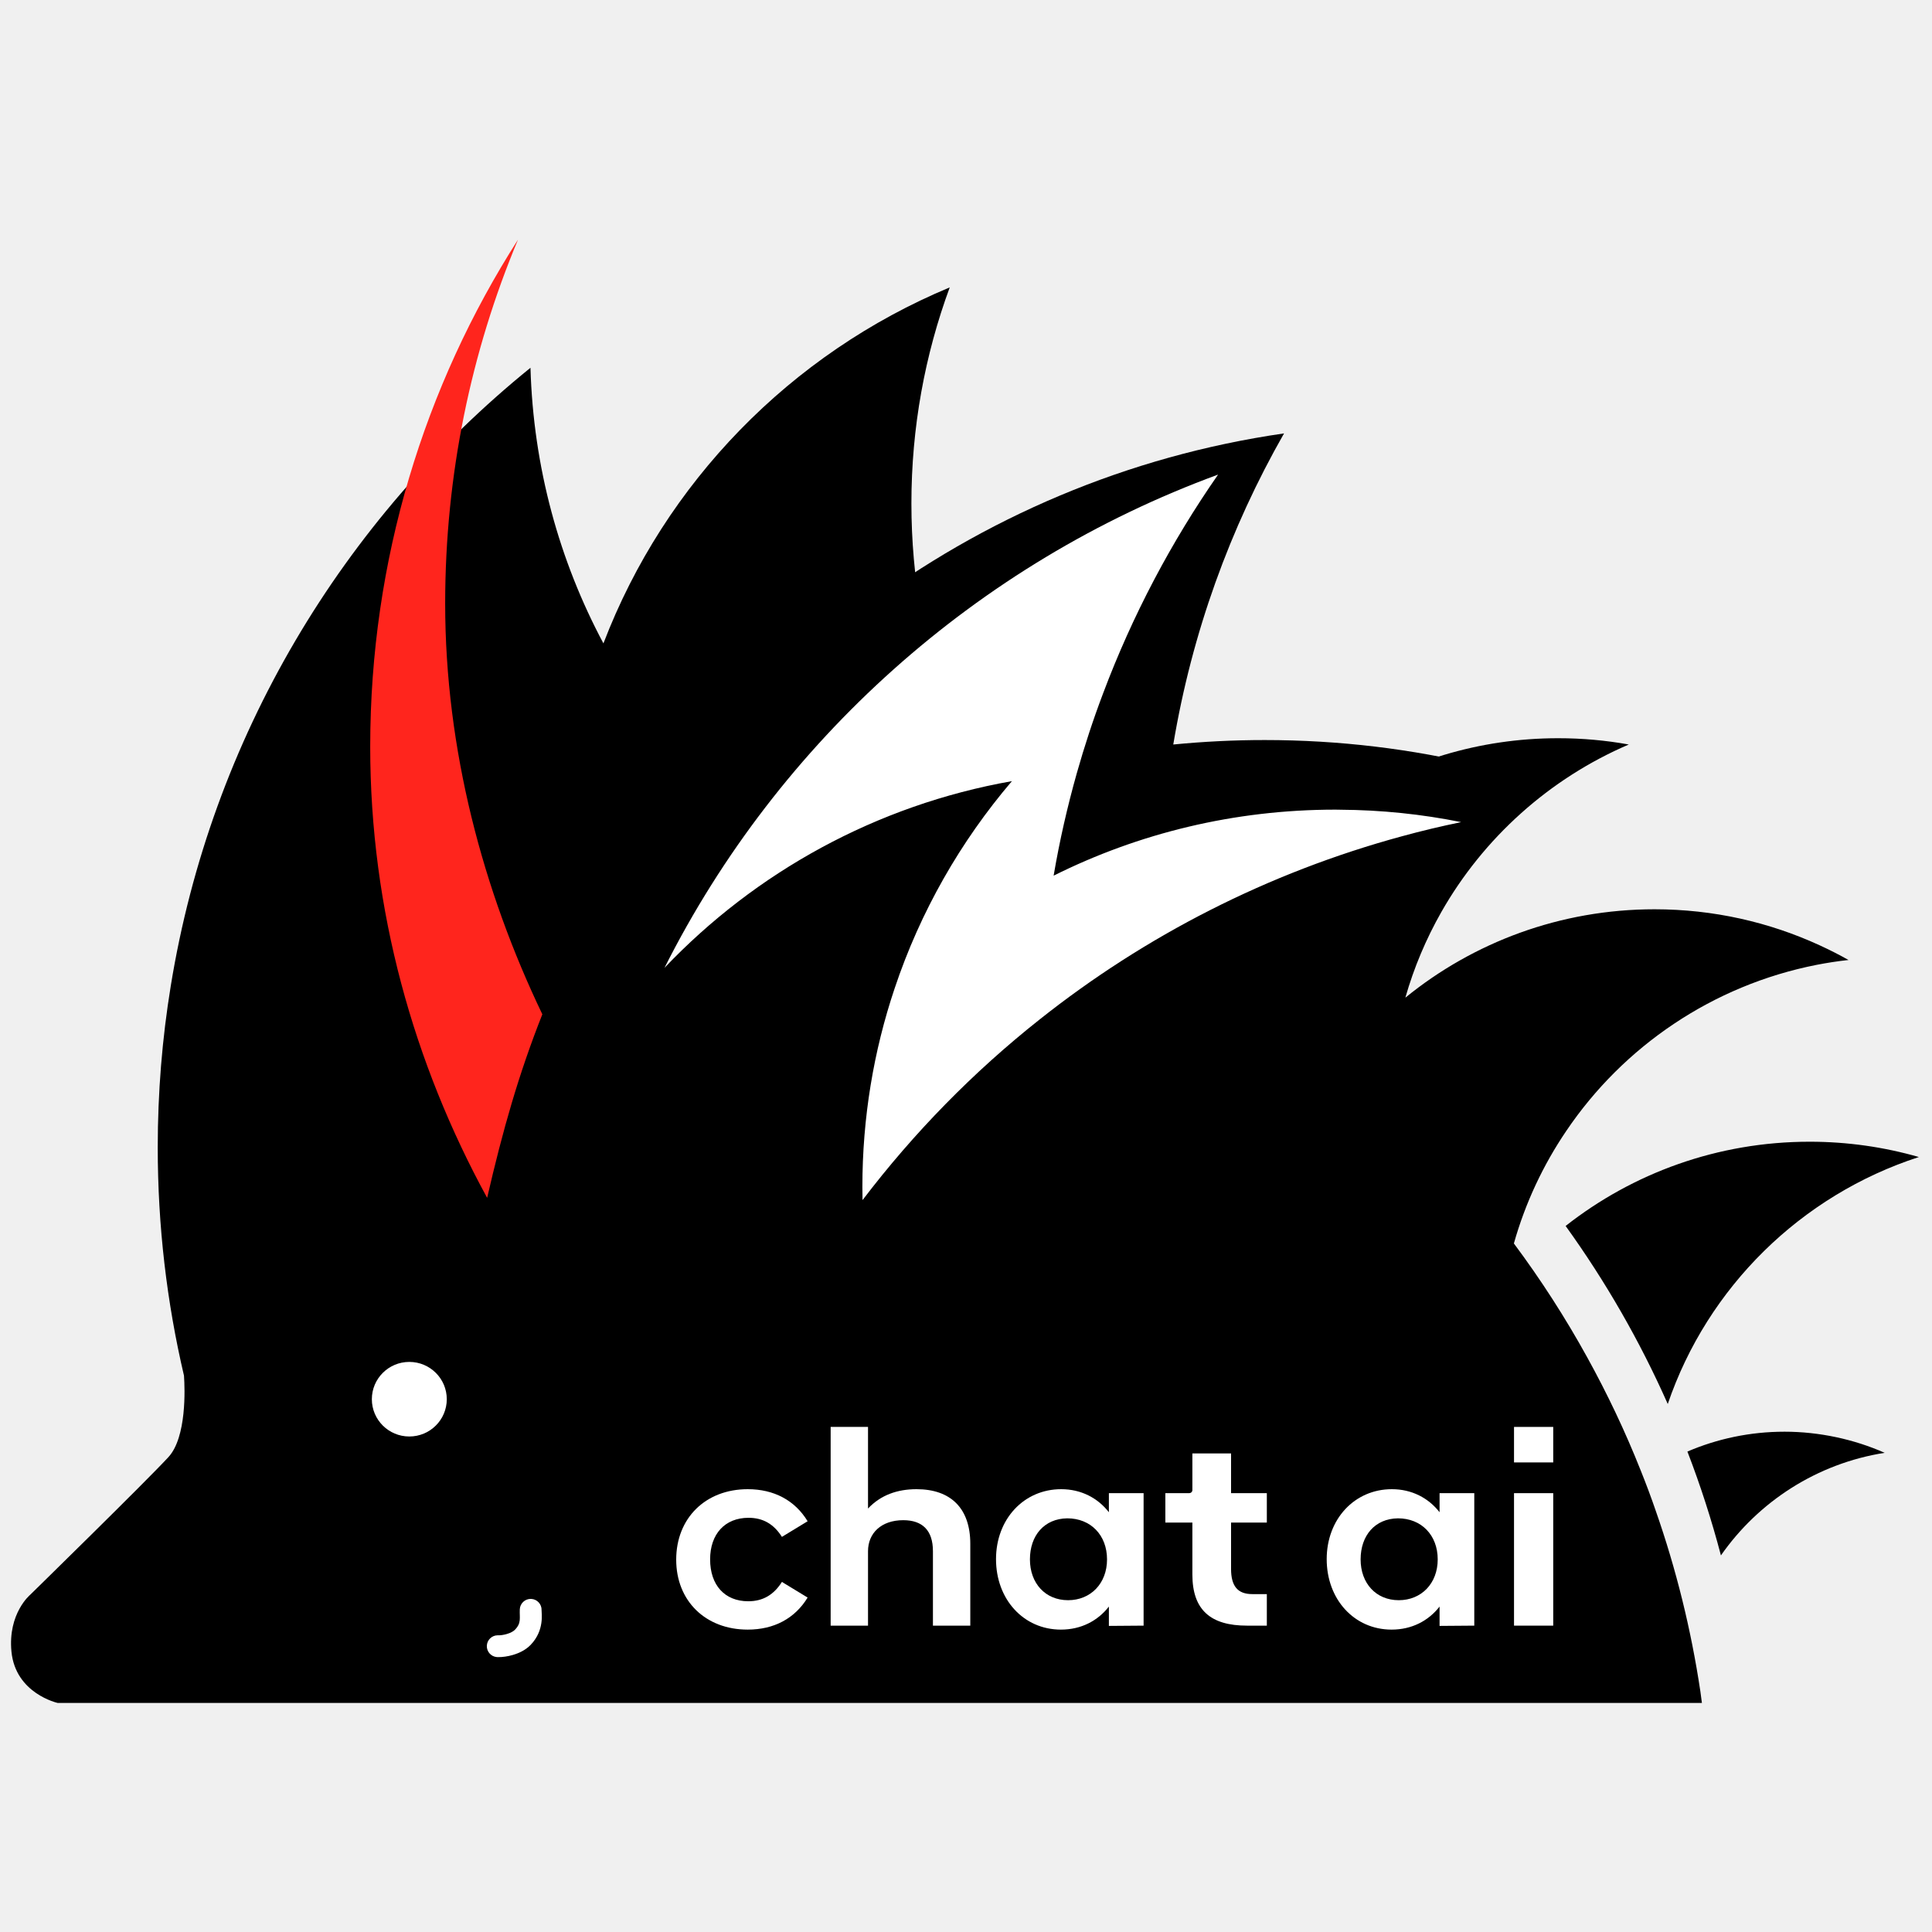
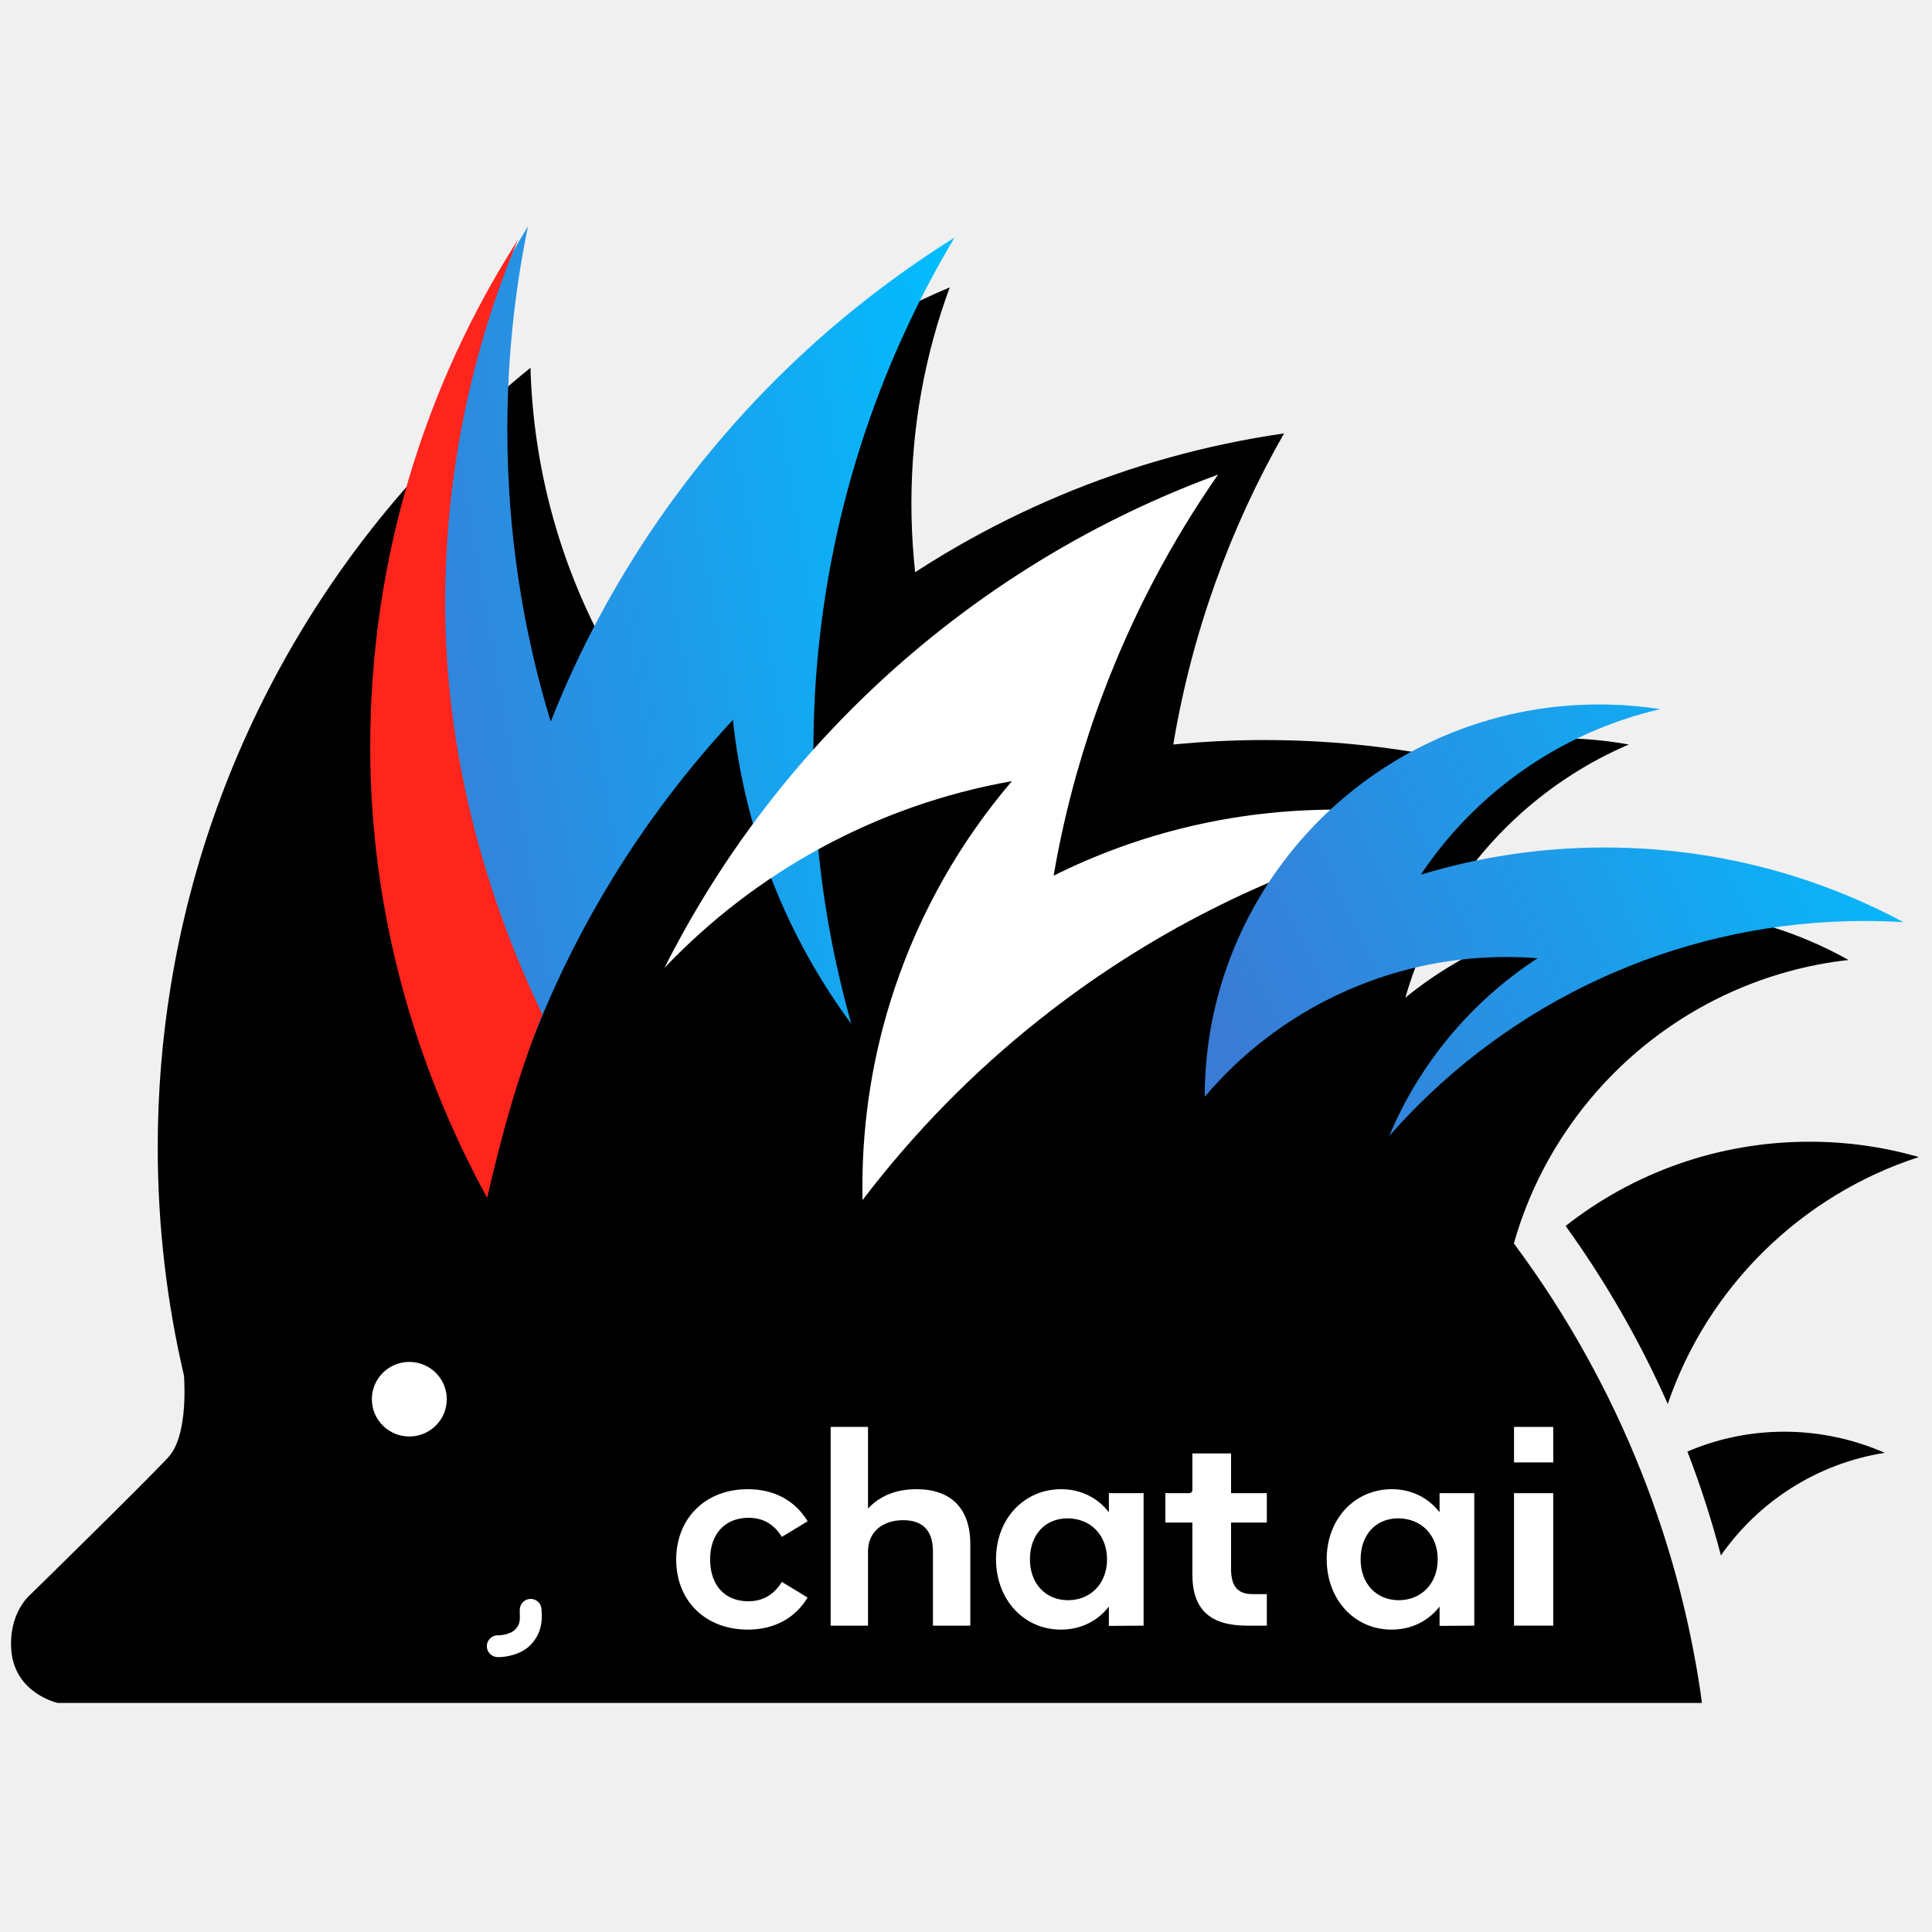
- <svg xmlns="http://www.w3.org/2000/svg" version="1.1" width="700" height="700">
-   <svg viewBox="218 218 700 700">
-     <path d="M754.705 495.448C714.883 522.44 681.053 557.82 655.741 599.091C651.088 596.57 646.383 594.128 641.599 591.819C597.624 570.533 548.365 558.616 496.347 558.616C486.411 558.616 476.58 559.041 466.855 559.916C453.37 561.084 440.096 563.075 427.111 565.835C474.53 464.925 569.762 391.406 683.235 375.03C663.679 409.295 649.853 447.302 643.097 487.751C654.006 486.689 665.046 486.132 676.217 486.132C703.238 486.132 729.523 489.343 754.705 495.448Z" fill="black" />
-     <path d="M785.481 627.769C777.108 640.113 770.65 653.851 766.507 668.527C776.28 681.639 785.167 695.434 793.082 709.797C800.369 722.994 806.884 736.703 812.485 750.839C814.428 755.674 816.257 760.567 817.943 765.487C825.286 786.478 830.716 808.35 834.088 830.904L834.116 831.104C834.316 832.412 834.459 833.72 834.631 835H238.862C238.862 835 223.602 831.616 222.145 816.37C220.83 802.576 228.889 795.863 228.889 795.863C228.889 795.863 271.38 754.281 279.039 745.919C285.668 738.694 284.982 721.089 284.668 716.538C284.668 716.509 284.639 716.481 284.668 716.452C278.439 689.887 275.152 662.184 275.152 633.742C275.152 613.833 276.753 594.293 279.867 575.236C294.469 485.273 342.19 406.317 410.2 351.253C411.229 387.261 420.658 421.193 436.632 451.114C458.921 392.864 504.527 346.105 562.107 322.128C553.106 346.531 548.219 372.897 548.219 400.401C548.219 454.47 567.165 504.13 598.826 543.182C607.199 553.535 616.457 563.12 626.516 571.823C632.631 577.142 639.003 582.119 645.661 586.784C647.204 581.664 649.005 576.658 651.119 571.823L652.748 568.126C675.38 519.347 724.987 485.472 782.538 485.472C791.282 485.472 799.826 486.24 808.141 487.748C779.366 500.092 755.505 521.566 740.189 548.5C734.702 558.171 730.302 568.552 727.187 579.474C751.79 559.451 783.252 547.448 817.485 547.448C838.803 547.448 859.005 552.113 877.179 560.446C880.78 562.096 884.323 563.888 887.752 565.822C883.837 566.249 879.98 566.846 876.179 567.585C838.488 575.009 806.141 597.165 785.481 627.769Z" fill="black" />
-     <path d="M512.719 489.824C512.719 524.211 517.519 557.46 526.464 589.003C503.203 557.488 487.915 519.774 483.543 478.817C467.255 496.366 452.71 515.508 440.109 535.986C418.706 570.799 403.018 609.481 394.331 650.722C394.302 650.637 394.274 650.552 394.216 650.466C369.927 601.773 356.297 546.908 356.297 488.857C356.297 419.714 375.671 355.064 409.304 300C404.389 323.778 401.818 348.409 401.818 373.637C401.818 410.442 407.304 445.966 417.534 479.471C438.023 427.564 470.199 381.459 510.776 344.37C527.178 329.409 544.923 315.928 563.84 304.096C538.037 347.328 520.948 396.334 515.033 448.668C513.49 462.178 512.719 475.916 512.719 489.824Z" fill="url(#paint0_linear_28_75)" />
-     <path d="M747.4 515.87C740.171 517.349 733.027 519.056 725.969 520.99C677.447 534.159 632.898 557.026 594.636 587.403C570.604 606.431 549.058 628.445 530.513 652.82C530.484 651.256 530.456 649.691 530.456 648.099C530.456 622.956 534.542 598.751 542.143 576.111C551.43 548.323 565.975 522.896 584.635 501.023C535.456 509.698 491.707 534.045 458.76 568.659C500.166 486.461 571.89 422.039 659.331 389.956C642.328 414.388 628.269 441.01 617.639 469.31C614.067 478.725 610.924 488.338 608.152 498.122C604.723 510.267 601.894 522.668 599.751 535.268C630.469 519.938 665.16 511.348 701.851 511.348C702.394 511.348 702.937 511.348 703.48 511.376C718.51 511.462 733.198 512.998 747.4 515.87Z" fill="white" />
-     <path d="M907.644 552.113C907.129 552.085 906.615 552.056 906.101 552.028C901.957 551.8 897.757 551.687 893.556 551.687C861.437 551.687 830.862 558.285 803.115 570.203C771.539 583.741 743.621 604.191 721.332 629.619C732.391 603.139 751.251 580.726 775.082 565.197C771.368 564.884 767.596 564.742 763.795 564.742C746.564 564.742 730.048 567.785 714.76 573.36C691.128 581.949 670.382 596.597 654.494 615.397C654.494 599.925 656.98 584.993 661.609 571.056C680.326 514.257 734.02 473.243 797.371 473.243C804.915 473.243 812.316 473.812 819.546 474.949C783.484 483.254 752.651 505.127 732.791 534.906C753.879 528.506 776.254 525.065 799.429 525.065C838.577 525.065 875.439 534.849 907.644 552.113Z" fill="url(#paint1_linear_28_75)" />
-     <path d="M913.245 637.213C870.525 651.065 836.663 684.399 822.261 726.693C812.145 703.854 799.715 682.266 785.256 662.186C809.574 643.072 840.292 631.667 873.668 631.667C887.413 631.667 900.672 633.601 913.245 637.213Z" fill="black" />
-     <path d="M900.848 744.384C876.302 748.252 855.099 762.075 841.525 781.558C838.154 768.731 834.096 756.159 829.381 743.929C840.182 739.293 852.07 736.733 864.586 736.733C877.102 736.733 889.761 739.463 900.848 744.384Z" fill="black" />
-     <path d="M366.303 738.467C373.799 738.467 379.876 732.419 379.876 724.957C379.876 717.496 373.799 711.447 366.303 711.447C358.806 711.447 352.729 717.496 352.729 724.957C352.729 732.419 358.806 738.467 366.303 738.467Z" fill="white" />
-     <path d="M414.5 585.5C405.945 607.117 400.198 627.314 394.5 652C367.943 603.392 352.135 547.837 352.135 488.529C352.135 420.907 371.776 357.863 405.683 304.821C388.693 345.404 379.294 389.963 379.294 436.692C379.294 489.589 393.052 540.796 414.5 585.5Z" fill="#FF251D" />
-     <path d="M406.33 801.106C406.416 798.927 408.253 797.23 410.433 797.316C412.612 797.402 414.309 799.238 414.223 801.418C414.179 802.533 415.34 808.691 410.267 813.964C408.403 815.901 405.949 816.991 403.908 817.596C401.97 818.17 400.002 818.426 398.479 818.405L398.181 818.397L397.978 818.384C395.897 818.196 394.307 816.406 394.39 814.295C394.473 812.183 396.2 810.525 398.289 810.501L398.492 810.504L398.747 810.507C399.405 810.496 400.497 810.368 401.663 810.023C403.021 809.621 404.028 809.056 404.574 808.488C406.973 805.995 406.204 804.314 406.33 801.106Z" fill="white" />
-     <path d="M766.557 807V759H780.765V807H766.557ZM766.557 735H780.765V747.864H766.557V735Z" fill="white" />
-     <path d="M698.688 782.904C698.688 768.408 708.767 757.56 722.303 757.56C729.503 757.56 735.551 760.728 739.583 765.912V759H752.16V807L739.583 807.096V800.088C735.551 805.272 729.503 808.44 722.207 808.44C708.671 808.44 698.688 797.496 698.688 782.904ZM710.975 783C710.975 791.64 716.543 797.784 724.799 797.784C732.96 797.784 738.911 791.736 738.911 783C738.911 774.168 732.96 768.12 724.512 768.12C716.16 768.216 710.975 774.36 710.975 783Z" fill="white" />
-     <path d="M650.021 769.656H640.229V759H648.773C649.541 759 650.021 758.52 650.021 757.848V744.6H664.037V759H676.997V769.656H664.037V786.456C664.037 792.696 666.437 795.576 671.717 795.576H676.997V807H669.797C656.645 807 650.021 801.336 650.021 788.472V769.656Z" fill="white" />
-     <path d="M578.875 782.904C578.875 768.408 588.955 757.56 602.491 757.56C609.691 757.56 615.739 760.728 619.771 765.912V759H632.347V807L619.771 807.096V800.088C615.739 805.272 609.691 808.44 602.395 808.44C588.859 808.44 578.875 797.496 578.875 782.904ZM591.163 783C591.163 791.64 596.731 797.784 604.987 797.784C613.147 797.784 619.099 791.736 619.099 783C619.099 774.168 613.147 768.12 604.699 768.12C596.347 768.216 591.163 774.36 591.163 783Z" fill="white" />
-     <path d="M518.963 735H532.499V764.568C537.107 759.672 543.155 757.56 550.067 757.56C562.547 757.56 569.555 764.568 569.555 777.336V807H556.019V780.024C556.019 772.44 552.179 768.792 545.267 768.792C537.299 768.792 532.499 773.496 532.499 780.024V807H518.963V735Z" fill="white" />
-     <path d="M463 783.096C463 768.024 473.656 757.56 488.92 757.56C498.424 757.56 506.008 761.592 510.616 769.176L501.304 774.84C498.328 770.136 494.392 767.928 489.208 767.928C480.664 767.928 475.288 773.784 475.288 783C475.288 792.312 480.568 798.168 489.112 798.168C494.392 798.168 498.328 795.864 501.304 791.16L510.616 796.824C506.008 804.408 498.424 808.44 488.92 808.44C473.656 808.44 463 798.072 463 783.096Z" fill="white" />
-     <defs>
-       <linearGradient id="SvgjsLinearGradient1003" x1="371.7" y1="622.957" x2="615.581" y2="581.552" gradientUnits="userSpaceOnUse">
-         <stop stop-color="#3A7BD5" />
-         <stop offset="1" stop-color="#00BFFF" />
-       </linearGradient>
-       <linearGradient id="SvgjsLinearGradient1002" x1="673.283" y1="617.239" x2="925.024" y2="500.318" gradientUnits="userSpaceOnUse">
-         <stop stop-color="#3A7BD5" />
-         <stop offset="1" stop-color="#00BFFF" />
-       </linearGradient>
-     </defs>
-   </svg>
-   <style>@media (prefers-color-scheme: light) { :root { filter: none; } }
- @media (prefers-color-scheme: dark) { :root { filter: none; } }
- </style>
+ <svg xmlns="http://www.w3.org/2000/svg" width="700" height="700" viewBox="218 218 700 700">
+   <path d="M754.705 495.448C714.883 522.44 681.053 557.82 655.741 599.091C651.088 596.57 646.383 594.128 641.599 591.819C597.624 570.533 548.365 558.616 496.347 558.616C486.411 558.616 476.58 559.041 466.855 559.916C453.37 561.084 440.096 563.075 427.111 565.835C474.53 464.925 569.762 391.406 683.235 375.03C663.679 409.295 649.853 447.302 643.097 487.751C654.006 486.689 665.046 486.132 676.217 486.132C703.238 486.132 729.523 489.343 754.705 495.448Z" fill="black" />
+   <path d="M785.481 627.769C777.108 640.113 770.65 653.851 766.507 668.527C776.28 681.639 785.167 695.434 793.082 709.797C800.369 722.994 806.884 736.703 812.485 750.839C814.428 755.674 816.257 760.567 817.943 765.487C825.286 786.478 830.716 808.35 834.088 830.904L834.116 831.104C834.316 832.412 834.459 833.72 834.631 835H238.862C238.862 835 223.602 831.616 222.145 816.37C220.83 802.576 228.889 795.863 228.889 795.863C228.889 795.863 271.38 754.281 279.039 745.919C285.668 738.694 284.982 721.089 284.668 716.538C284.668 716.509 284.639 716.481 284.668 716.452C278.439 689.887 275.152 662.184 275.152 633.742C275.152 613.833 276.753 594.293 279.867 575.236C294.469 485.273 342.19 406.317 410.2 351.253C411.229 387.261 420.658 421.193 436.632 451.114C458.921 392.864 504.527 346.105 562.107 322.128C553.106 346.531 548.219 372.897 548.219 400.401C548.219 454.47 567.165 504.13 598.826 543.182C607.199 553.535 616.457 563.12 626.516 571.823C632.631 577.142 639.003 582.119 645.661 586.784C647.204 581.664 649.005 576.658 651.119 571.823L652.748 568.126C675.38 519.347 724.987 485.472 782.538 485.472C791.282 485.472 799.826 486.24 808.141 487.748C779.366 500.092 755.505 521.566 740.189 548.5C734.702 558.171 730.302 568.552 727.187 579.474C751.79 559.451 783.252 547.448 817.485 547.448C838.803 547.448 859.005 552.113 877.179 560.446C880.78 562.096 884.323 563.888 887.752 565.822C883.837 566.249 879.98 566.846 876.179 567.585C838.488 575.009 806.141 597.165 785.481 627.769Z" fill="black" />
+   <path d="M512.719 489.824C512.719 524.211 517.519 557.46 526.464 589.003C503.203 557.488 487.915 519.774 483.543 478.817C467.255 496.366 452.71 515.508 440.109 535.986C418.706 570.799 403.018 609.481 394.331 650.722C394.302 650.637 394.274 650.552 394.216 650.466C369.927 601.773 356.297 546.908 356.297 488.857C356.297 419.714 375.671 355.064 409.304 300C404.389 323.778 401.818 348.409 401.818 373.637C401.818 410.442 407.304 445.966 417.534 479.471C438.023 427.564 470.199 381.459 510.776 344.37C527.178 329.409 544.923 315.928 563.84 304.096C538.037 347.328 520.948 396.334 515.033 448.668C513.49 462.178 512.719 475.916 512.719 489.824Z" fill="url(#paint0_linear_28_75)" />
+   <path d="M747.4 515.87C740.171 517.349 733.027 519.056 725.969 520.99C677.447 534.159 632.898 557.026 594.636 587.403C570.604 606.431 549.058 628.445 530.513 652.82C530.484 651.256 530.456 649.691 530.456 648.099C530.456 622.956 534.542 598.751 542.143 576.111C551.43 548.323 565.975 522.896 584.635 501.023C535.456 509.698 491.707 534.045 458.76 568.659C500.166 486.461 571.89 422.039 659.331 389.956C642.328 414.388 628.269 441.01 617.639 469.31C614.067 478.725 610.924 488.338 608.152 498.122C604.723 510.267 601.894 522.668 599.751 535.268C630.469 519.938 665.16 511.348 701.851 511.348C702.394 511.348 702.937 511.348 703.48 511.376C718.51 511.462 733.198 512.998 747.4 515.87Z" fill="white" />
+   <path d="M907.644 552.113C907.129 552.085 906.615 552.056 906.101 552.028C901.957 551.8 897.757 551.687 893.556 551.687C861.437 551.687 830.862 558.285 803.115 570.203C771.539 583.741 743.621 604.191 721.332 629.619C732.391 603.139 751.251 580.726 775.082 565.197C771.368 564.884 767.596 564.742 763.795 564.742C746.564 564.742 730.048 567.785 714.76 573.36C691.128 581.949 670.382 596.597 654.494 615.397C654.494 599.925 656.98 584.993 661.609 571.056C680.326 514.257 734.02 473.243 797.371 473.243C804.915 473.243 812.316 473.812 819.546 474.949C783.484 483.254 752.651 505.127 732.791 534.906C753.879 528.506 776.254 525.065 799.429 525.065C838.577 525.065 875.439 534.849 907.644 552.113Z" fill="url(#paint1_linear_28_75)" />
+   <path d="M913.245 637.213C870.525 651.065 836.663 684.399 822.261 726.693C812.145 703.854 799.715 682.266 785.256 662.186C809.574 643.072 840.292 631.667 873.668 631.667C887.413 631.667 900.672 633.601 913.245 637.213Z" fill="black" />
+   <path d="M900.848 744.384C876.302 748.252 855.099 762.075 841.525 781.558C838.154 768.731 834.096 756.159 829.381 743.929C840.182 739.293 852.07 736.733 864.586 736.733C877.102 736.733 889.761 739.463 900.848 744.384Z" fill="black" />
+   <path d="M366.303 738.467C373.799 738.467 379.876 732.419 379.876 724.957C379.876 717.496 373.799 711.447 366.303 711.447C358.806 711.447 352.729 717.496 352.729 724.957C352.729 732.419 358.806 738.467 366.303 738.467Z" fill="white" />
+   <path d="M414.5 585.5C405.945 607.117 400.198 627.314 394.5 652C367.943 603.392 352.135 547.837 352.135 488.529C352.135 420.907 371.776 357.863 405.683 304.821C388.693 345.404 379.294 389.963 379.294 436.692C379.294 489.589 393.052 540.796 414.5 585.5Z" fill="#FF251D" />
+   <path d="M406.33 801.106C406.416 798.927 408.253 797.23 410.433 797.316C412.612 797.402 414.309 799.238 414.223 801.418C414.179 802.533 415.34 808.691 410.267 813.964C408.403 815.901 405.949 816.991 403.908 817.596C401.97 818.17 400.002 818.426 398.479 818.405L398.181 818.397L397.978 818.384C395.897 818.196 394.307 816.406 394.39 814.295C394.473 812.183 396.2 810.525 398.289 810.501L398.492 810.504L398.747 810.507C399.405 810.496 400.497 810.368 401.663 810.023C403.021 809.621 404.028 809.056 404.574 808.488C406.973 805.995 406.204 804.314 406.33 801.106Z" fill="white" />
+   <path d="M766.557 807V759H780.765V807H766.557ZM766.557 735H780.765V747.864H766.557V735Z" fill="white" />
+   <path d="M698.688 782.904C698.688 768.408 708.767 757.56 722.303 757.56C729.503 757.56 735.551 760.728 739.583 765.912V759H752.16V807L739.583 807.096V800.088C735.551 805.272 729.503 808.44 722.207 808.44C708.671 808.44 698.688 797.496 698.688 782.904ZM710.975 783C710.975 791.64 716.543 797.784 724.799 797.784C732.96 797.784 738.911 791.736 738.911 783C738.911 774.168 732.96 768.12 724.512 768.12C716.16 768.216 710.975 774.36 710.975 783Z" fill="white" />
+   <path d="M650.021 769.656H640.229V759H648.773C649.541 759 650.021 758.52 650.021 757.848V744.6H664.037V759H676.997V769.656H664.037V786.456C664.037 792.696 666.437 795.576 671.717 795.576H676.997V807H669.797C656.645 807 650.021 801.336 650.021 788.472V769.656Z" fill="white" />
+   <path d="M578.875 782.904C578.875 768.408 588.955 757.56 602.491 757.56C609.691 757.56 615.739 760.728 619.771 765.912V759H632.347V807L619.771 807.096V800.088C615.739 805.272 609.691 808.44 602.395 808.44C588.859 808.44 578.875 797.496 578.875 782.904ZM591.163 783C591.163 791.64 596.731 797.784 604.987 797.784C613.147 797.784 619.099 791.736 619.099 783C619.099 774.168 613.147 768.12 604.699 768.12C596.347 768.216 591.163 774.36 591.163 783Z" fill="white" />
+   <path d="M518.963 735H532.499V764.568C537.107 759.672 543.155 757.56 550.067 757.56C562.547 757.56 569.555 764.568 569.555 777.336V807H556.019V780.024C556.019 772.44 552.179 768.792 545.267 768.792C537.299 768.792 532.499 773.496 532.499 780.024V807H518.963V735Z" fill="white" />
+   <path d="M463 783.096C463 768.024 473.656 757.56 488.92 757.56C498.424 757.56 506.008 761.592 510.616 769.176L501.304 774.84C498.328 770.136 494.392 767.928 489.208 767.928C480.664 767.928 475.288 773.784 475.288 783C475.288 792.312 480.568 798.168 489.112 798.168C494.392 798.168 498.328 795.864 501.304 791.16L510.616 796.824C506.008 804.408 498.424 808.44 488.92 808.44C473.656 808.44 463 798.072 463 783.096Z" fill="white" />
+   <defs>
+     <linearGradient id="paint0_linear_28_75" x1="371.7" y1="622.957" x2="615.581" y2="581.552" gradientUnits="userSpaceOnUse">
+       <stop stop-color="#3A7BD5" />
+       <stop offset="1" stop-color="#00BFFF" />
+     </linearGradient>
+     <linearGradient id="paint1_linear_28_75" x1="673.283" y1="617.239" x2="925.024" y2="500.318" gradientUnits="userSpaceOnUse">
+       <stop stop-color="#3A7BD5" />
+       <stop offset="1" stop-color="#00BFFF" />
+     </linearGradient>
+   </defs>
</svg>
